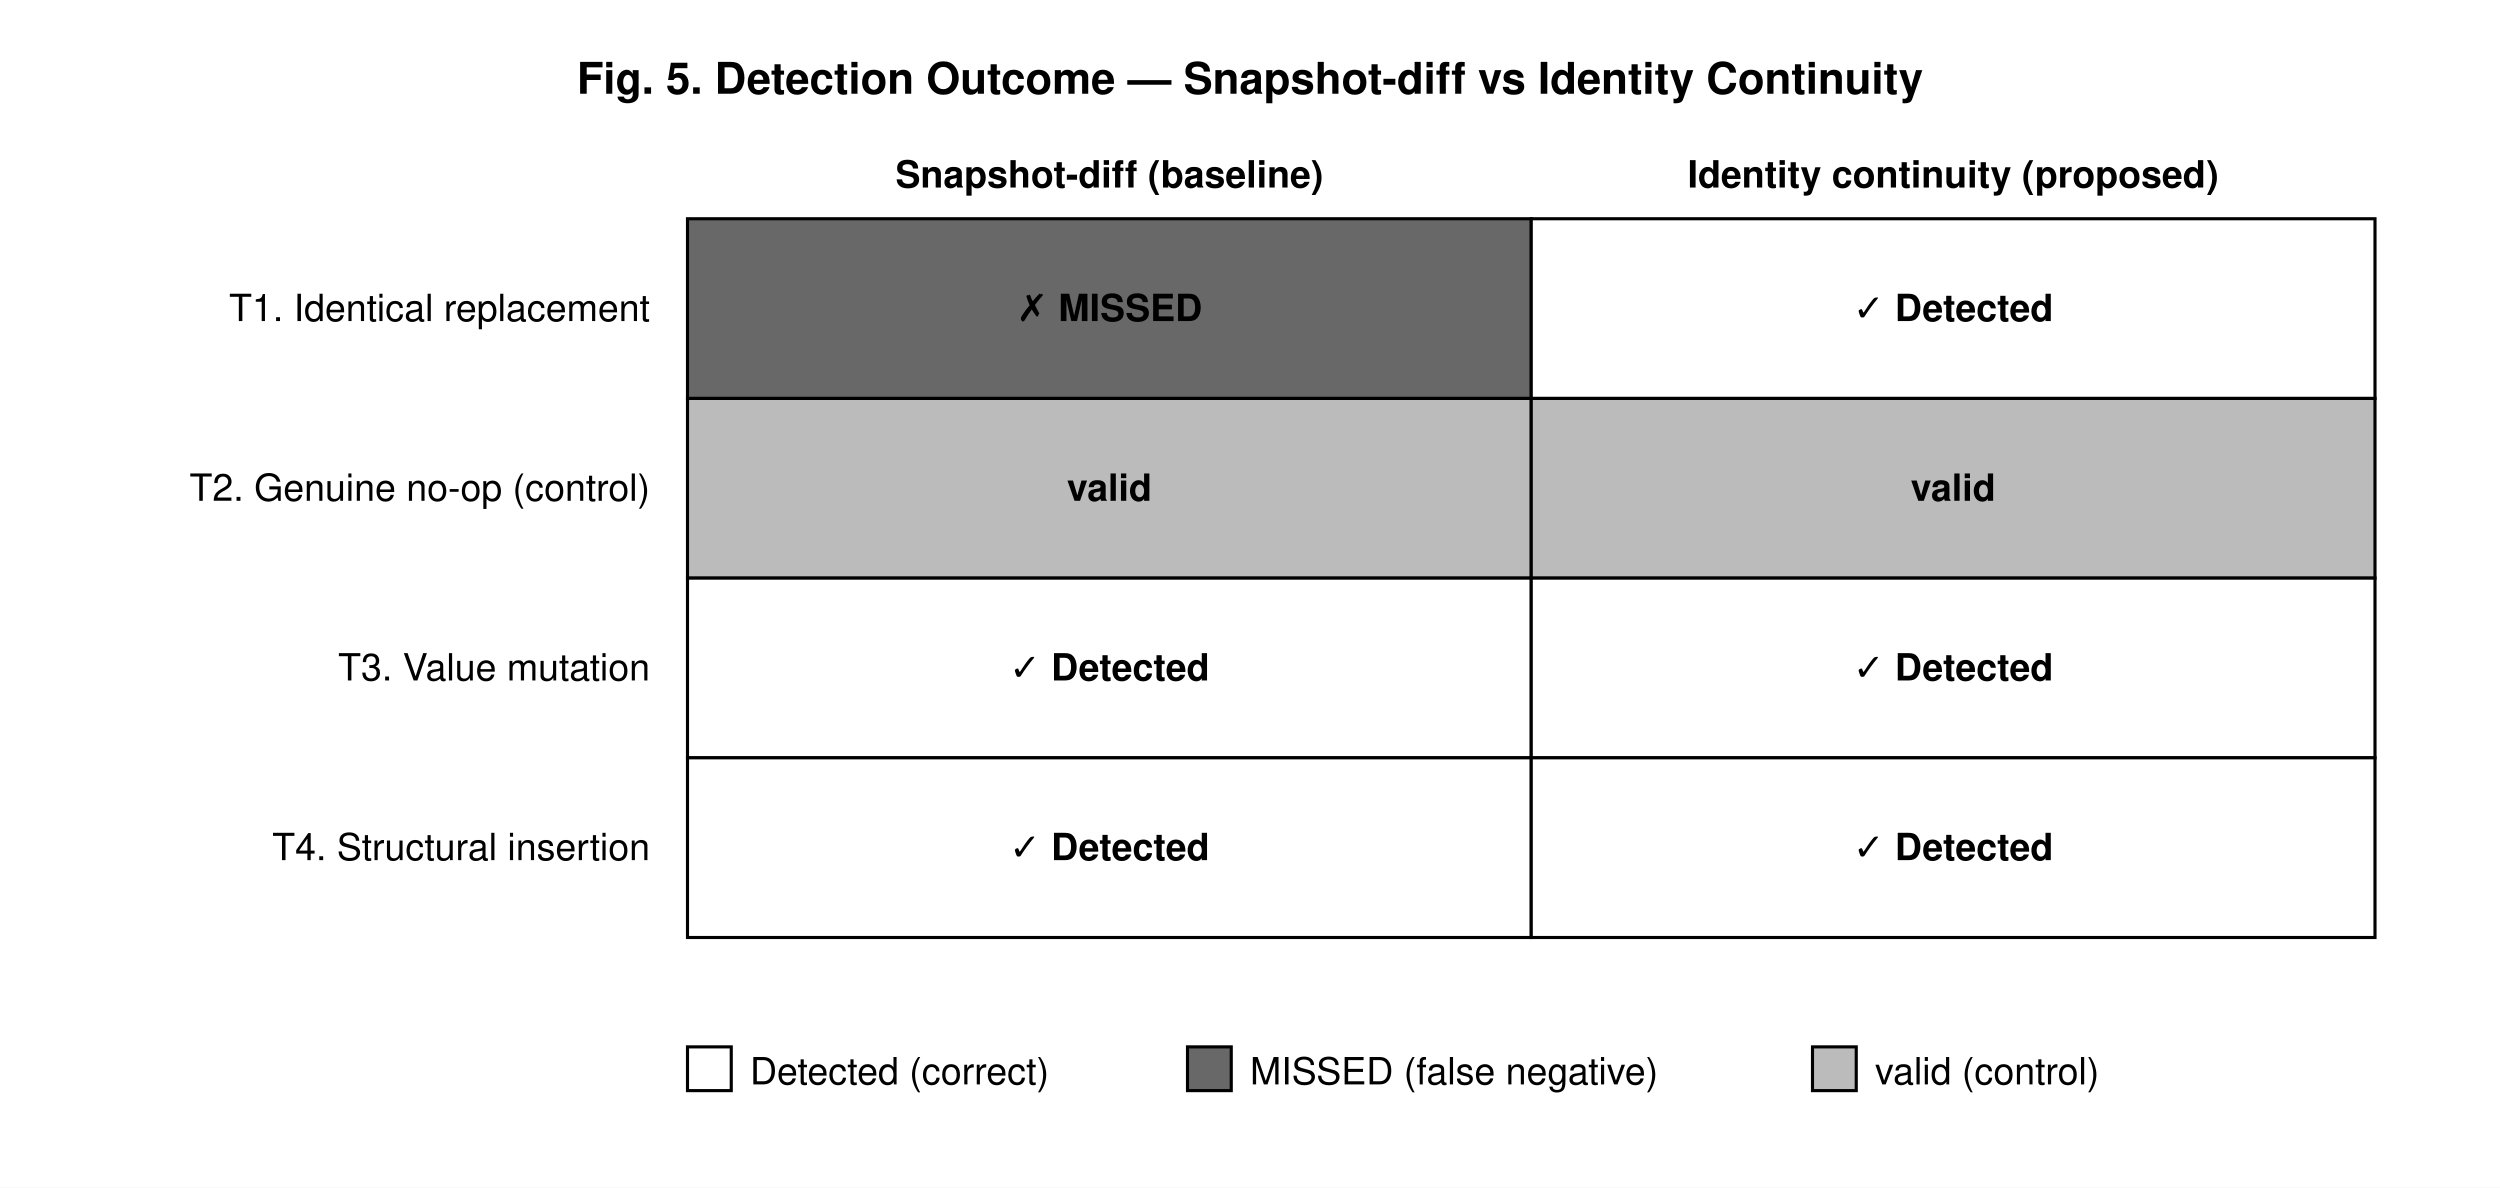
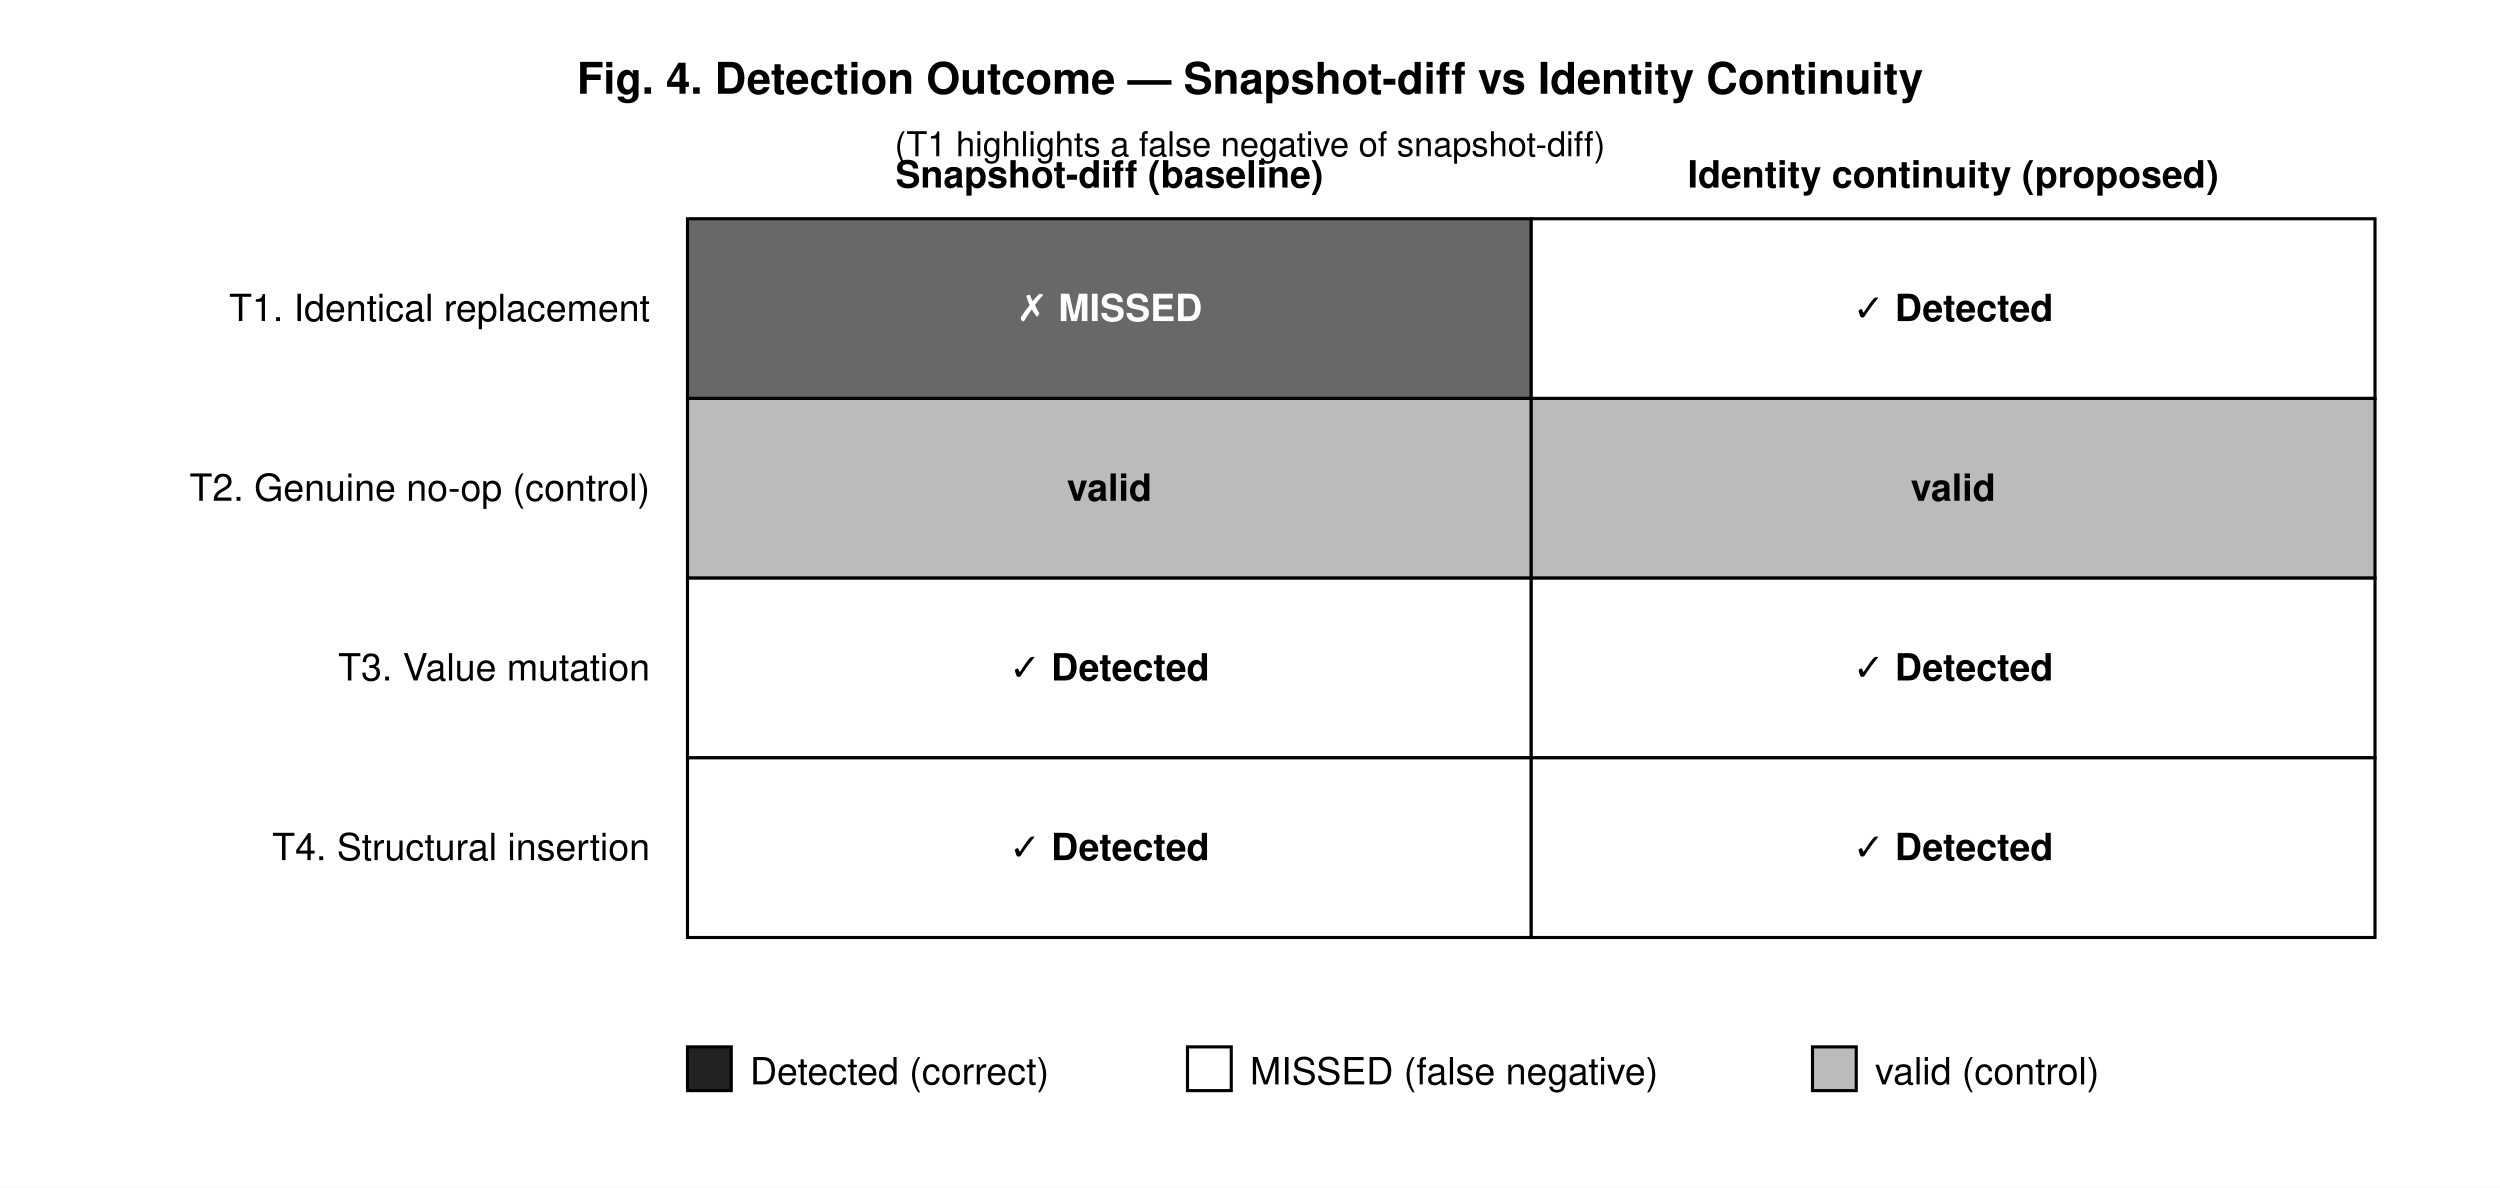
<svg xmlns="http://www.w3.org/2000/svg" width="800" height="380" viewBox="0 0 800 380" font-family="Helvetica, Arial, sans-serif" role="img">
  <style>
  .axis { stroke: #000; stroke-width: 1; fill: none; }
  .grid { stroke: #DDD; stroke-width: 0.5; fill: none; }
  .tick { font-size: 11px; fill: #000; }
  .title { font-size: 14px; font-weight: bold; fill: #000; }
  .legend { font-size: 12px; fill: #000; }
  .axis-label { font-size: 12px; fill: #000; }
-   .cell-text { font-size: 12px; fill: #000; }
-   .cell-detected { fill: #686868; }
+   .cell-text { font-size: 12px; }
+   .cell-detected { fill: #222222; }
  .cell-missed   { fill: #FFFFFF; }
  .cell-valid    { fill: #DDDDDD; }
</style>
  <rect x="0" y="0" width="800" height="380" fill="#FFFFFF" />
-   <text x="400" y="30" text-anchor="middle" class="title">Fig. 5. Detection Outcome — Snapshot-diff vs Identity Continuity</text>
+   <text x="400" y="30" text-anchor="middle" class="title">Fig. 4. Detection Outcome — Snapshot-diff vs Identity Continuity</text>
+   <text x="400" y="50" text-anchor="middle" class="tick" fill="#444">(T1 highlights a false negative of snapshot-diff)</text>
  <text x="355" y="60" text-anchor="middle" class="legend" font-weight="bold">Snapshot-diff (baseline)</text>
  <text x="625" y="60" text-anchor="middle" class="legend" font-weight="bold">Identity continuity (proposed)</text>
  <text x="208" y="102.75" text-anchor="end" class="legend">T1. Identical replacement</text>
  <rect x="220" y="70" width="270" height="57.5" fill="#686868" stroke="#000" stroke-width="1" />
-   <text x="355" y="102.75" text-anchor="middle" class="cell-text" fill="#000" font-weight="bold">✗ MISSED</text>
+   <text x="355" y="102.75" text-anchor="middle" class="cell-text" fill="#FFF" font-weight="bold">✗ MISSED</text>
  <rect x="490" y="70" width="270" height="57.5" fill="#FFFFFF" stroke="#000" stroke-width="1" />
-   <text x="625" y="102.75" text-anchor="middle" class="cell-text" fill="#686868" font-weight="bold">✓ Detected</text>
+   <text x="625" y="102.75" text-anchor="middle" class="cell-text" fill="#000" font-weight="bold">✓ Detected</text>
  <text x="208" y="160.25" text-anchor="end" class="legend">T2. Genuine no-op (control)</text>
  <rect x="220" y="127.5" width="270" height="57.5" fill="#BBBBBB" stroke="#000" stroke-width="1" />
  <text x="355" y="160.25" text-anchor="middle" class="cell-text" fill="#000" font-weight="bold">  valid</text>
  <rect x="490" y="127.5" width="270" height="57.5" fill="#BBBBBB" stroke="#000" stroke-width="1" />
  <text x="625" y="160.25" text-anchor="middle" class="cell-text" fill="#000" font-weight="bold">  valid</text>
  <text x="208" y="217.75" text-anchor="end" class="legend">T3. Value mutation</text>
  <rect x="220" y="185" width="270" height="57.5" fill="#FFFFFF" stroke="#000" stroke-width="1" />
-   <text x="355" y="217.75" text-anchor="middle" class="cell-text" fill="#686868" font-weight="bold">✓ Detected</text>
+   <text x="355" y="217.75" text-anchor="middle" class="cell-text" fill="#000" font-weight="bold">✓ Detected</text>
  <rect x="490" y="185" width="270" height="57.5" fill="#FFFFFF" stroke="#000" stroke-width="1" />
-   <text x="625" y="217.75" text-anchor="middle" class="cell-text" fill="#686868" font-weight="bold">✓ Detected</text>
+   <text x="625" y="217.75" text-anchor="middle" class="cell-text" fill="#000" font-weight="bold">✓ Detected</text>
  <text x="208" y="275.25" text-anchor="end" class="legend">T4. Structural insertion</text>
  <rect x="220" y="242.5" width="270" height="57.5" fill="#FFFFFF" stroke="#000" stroke-width="1" />
-   <text x="355" y="275.25" text-anchor="middle" class="cell-text" fill="#686868" font-weight="bold">✓ Detected</text>
+   <text x="355" y="275.25" text-anchor="middle" class="cell-text" fill="#000" font-weight="bold">✓ Detected</text>
  <rect x="490" y="242.5" width="270" height="57.5" fill="#FFFFFF" stroke="#000" stroke-width="1" />
-   <text x="625" y="275.25" text-anchor="middle" class="cell-text" fill="#686868" font-weight="bold">✓ Detected</text>
-   <rect x="220" y="335" width="14" height="14" fill="#FFFFFF" stroke="#000" />
+   <text x="625" y="275.25" text-anchor="middle" class="cell-text" fill="#000" font-weight="bold">✓ Detected</text>
+   <rect x="220" y="335" width="14" height="14" fill="#222222" stroke="#000" />
  <text x="240" y="347" class="legend">Detected (correct)</text>
-   <rect x="380" y="335" width="14" height="14" fill="#686868" stroke="#000" />
+   <rect x="380" y="335" width="14" height="14" fill="#FFFFFF" stroke="#000" />
  <text x="400" y="347" class="legend">MISSED (false negative)</text>
  <rect x="580" y="335" width="14" height="14" fill="#BBBBBB" stroke="#000" />
  <text x="600" y="347" class="legend">valid (control)</text>
</svg>
